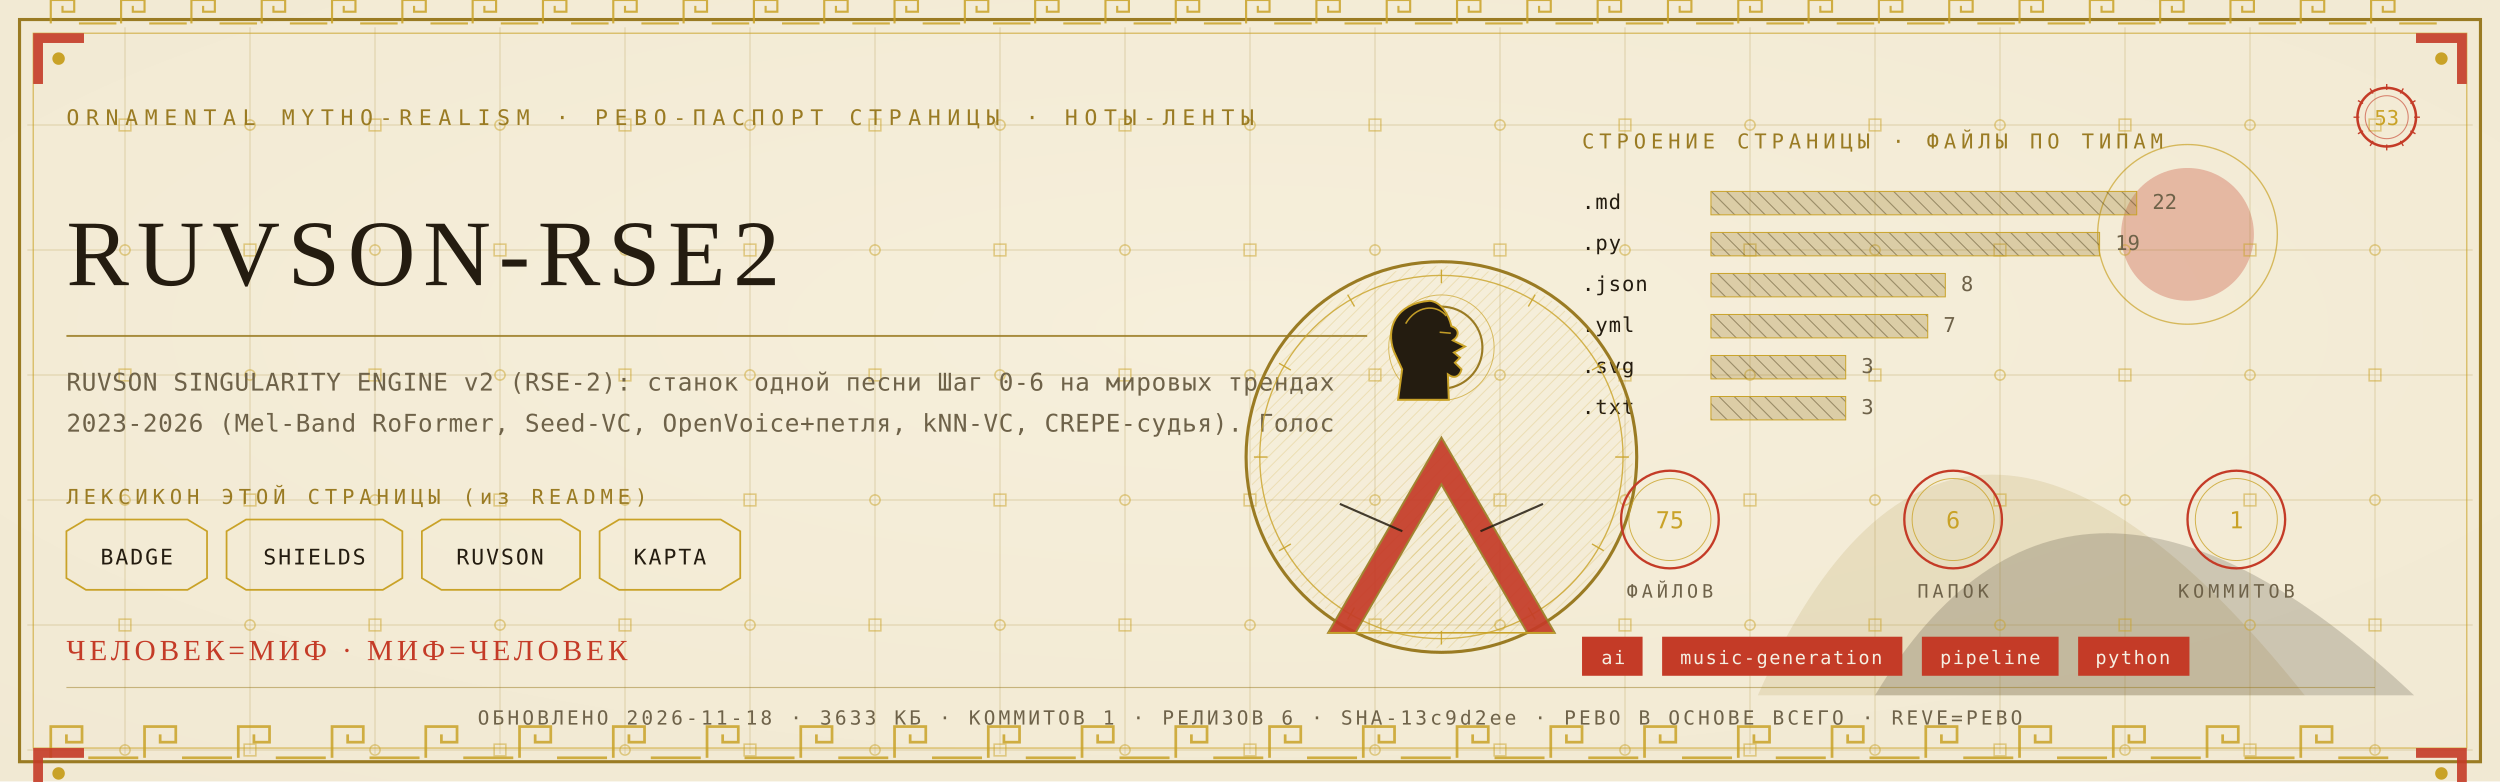
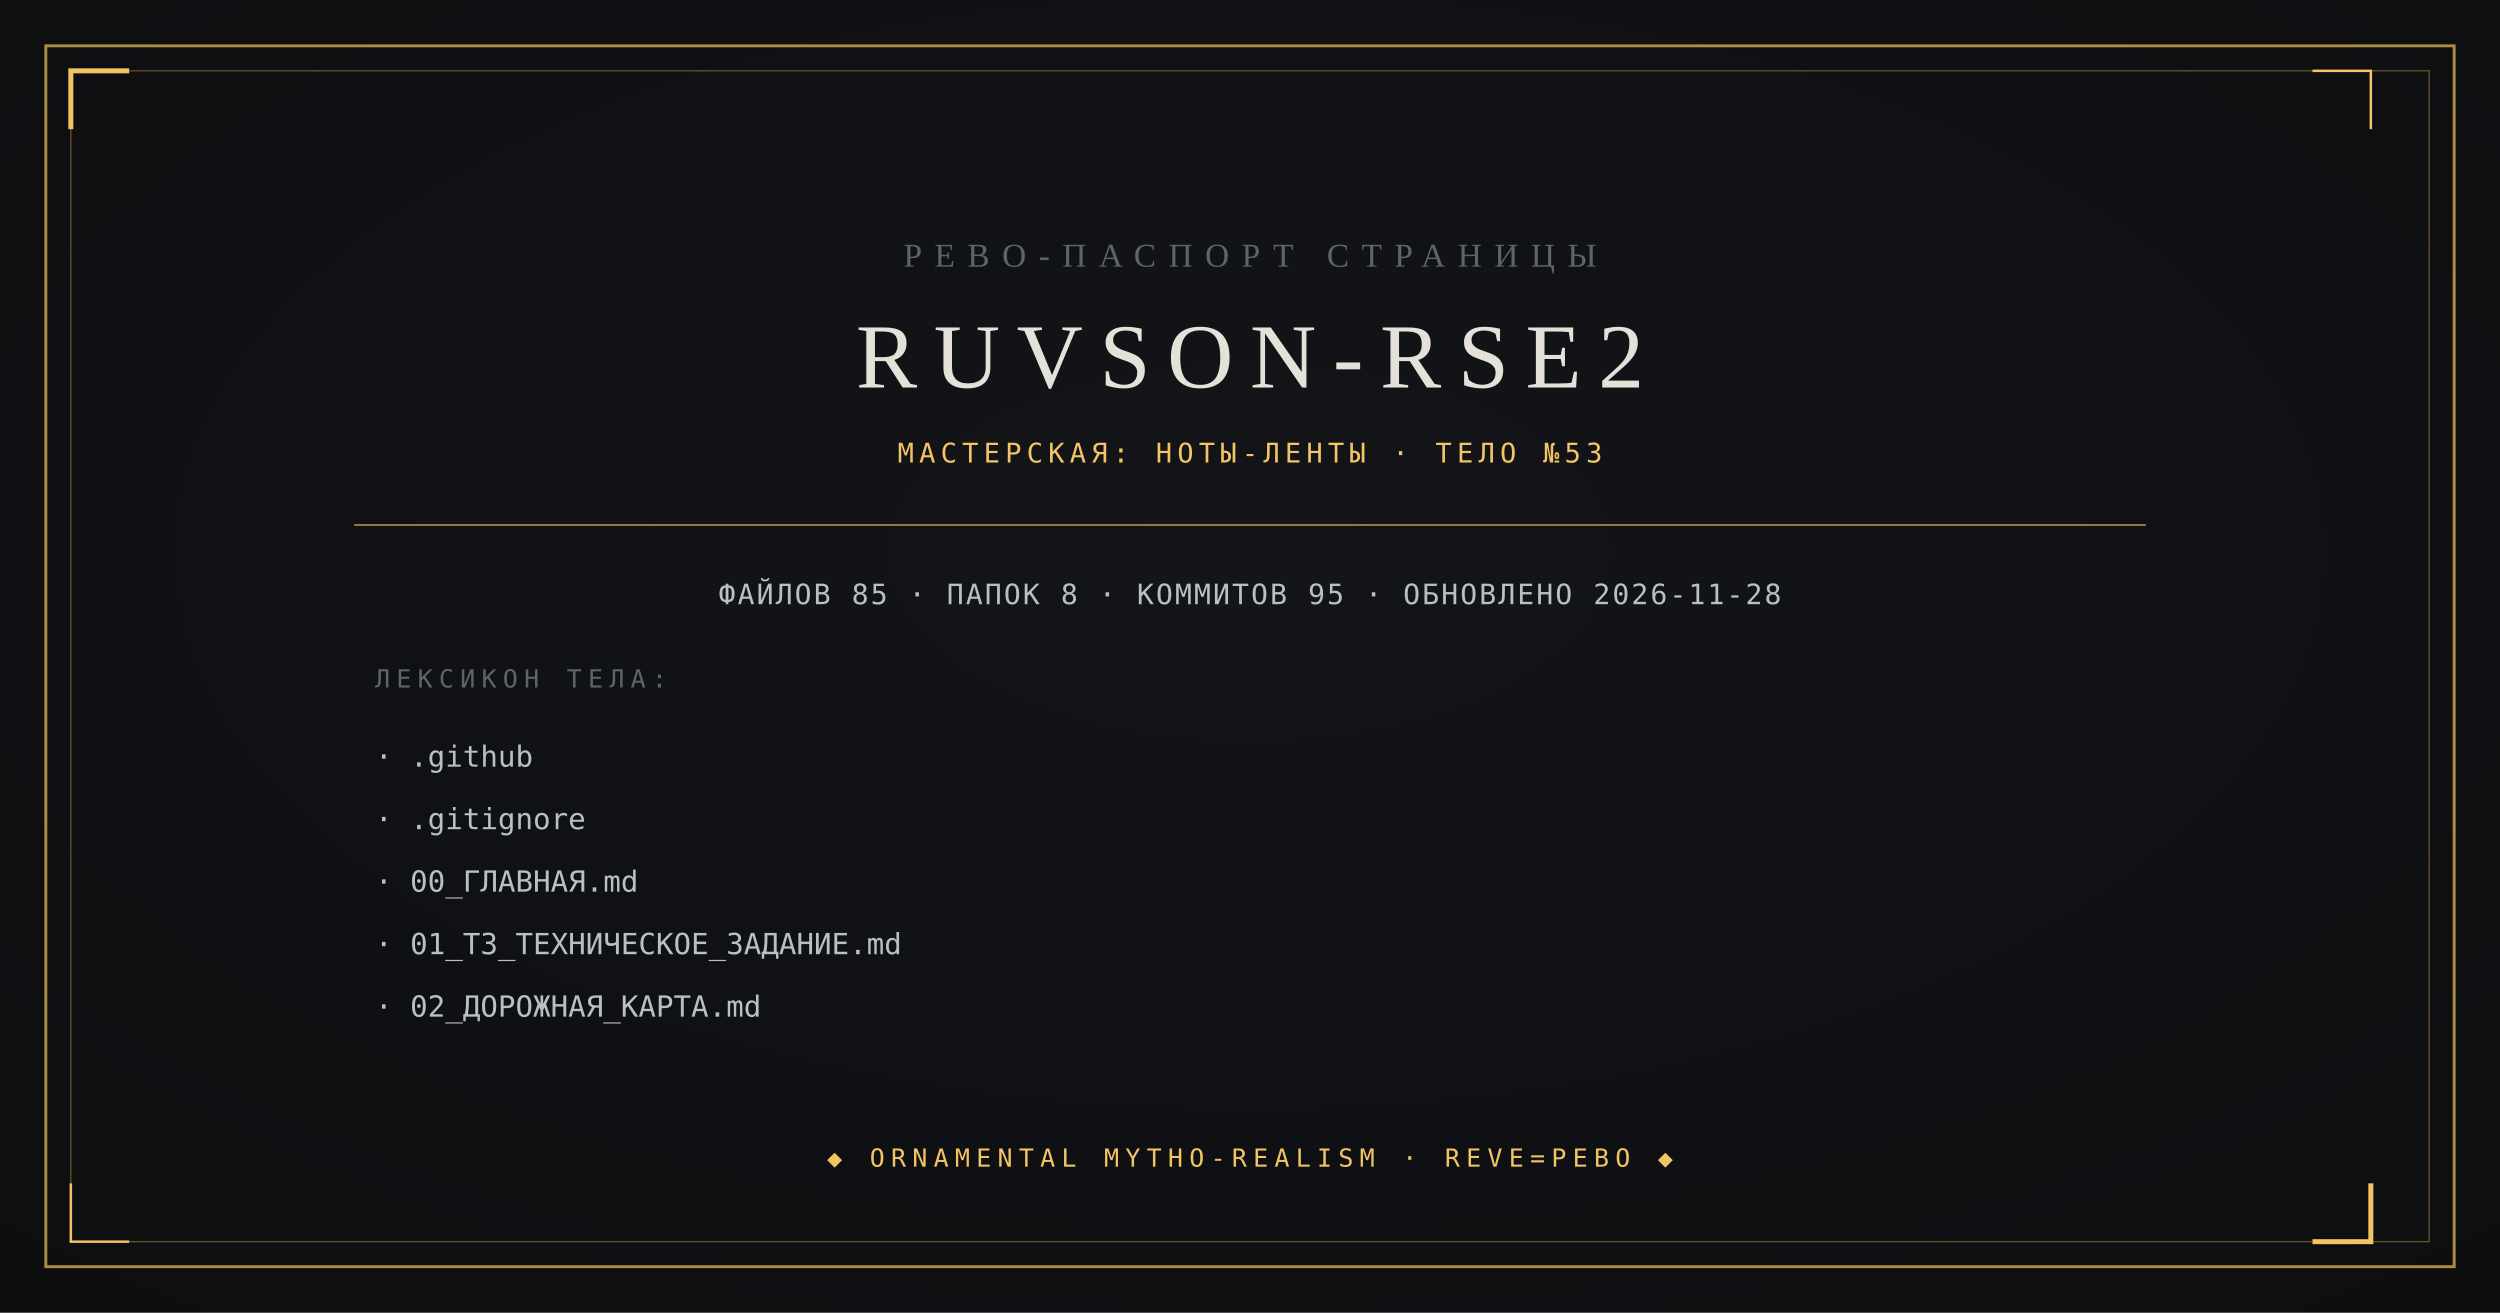
- <svg xmlns="http://www.w3.org/2000/svg" viewBox="0 0 1280 400" width="1280" height="400">
-   <defs>
-     <radialGradient id="rp53" cx="0.5" cy="0.42" r="1.1">
-       <stop offset="0" stop-color="#F6EFDC" />
-       <stop offset="1" stop-color="#EFE6CF" />
-     </radialGradient>
-     <pattern id="hatchm" width="4.2" height="4.2" patternUnits="userSpaceOnUse" patternTransform="rotate(45)">
-       <rect width="4.2" height="4.2" fill="none" />
-       <line x1="0" y1="0" x2="0" y2="4.2" stroke="#C9A227" stroke-width="0.5" />
-     </pattern>
-     <pattern id="hatchv" width="5.5" height="5.5" patternUnits="userSpaceOnUse" patternTransform="rotate(-45)">
-       <rect width="5.5" height="5.5" fill="none" />
-       <line x1="0" y1="0" x2="0" y2="5.5" stroke="#241C10" stroke-width="0.5" />
-     </pattern>
-   </defs>
-   <rect width="1280" height="400" fill="#EFE6CF" />
-   <rect width="1280" height="400" fill="url(#rp53)" opacity="0.94" />
-   <path d="M 900 356 Q 1000 130 1180 356 Z" fill="#9A7B23" opacity="0.14" />
-   <path d="M 960 356 Q 1060 190 1236 356 Z" fill="#241C10" opacity="0.18" />
-   <circle cx="1120" cy="120" r="34" fill="#C43B27" opacity="0.30" />
-   <circle cx="1120" cy="120" r="46" fill="none" stroke="#C9A227" stroke-width="0.7" opacity="0.7" />
-   <g stroke="#9A7B23" stroke-width="0.45" opacity="0.30">
-     <line x1="64" y1="14" x2="64" y2="386" />
-     <line x1="128" y1="14" x2="128" y2="386" />
-     <line x1="192" y1="14" x2="192" y2="386" />
-     <line x1="256" y1="14" x2="256" y2="386" />
-     <line x1="320" y1="14" x2="320" y2="386" />
-     <line x1="384" y1="14" x2="384" y2="386" />
-     <line x1="448" y1="14" x2="448" y2="386" />
-     <line x1="512" y1="14" x2="512" y2="386" />
-     <line x1="576" y1="14" x2="576" y2="386" />
-     <line x1="640" y1="14" x2="640" y2="386" />
-     <line x1="704" y1="14" x2="704" y2="386" />
-     <line x1="768" y1="14" x2="768" y2="386" />
-     <line x1="832" y1="14" x2="832" y2="386" />
-     <line x1="896" y1="14" x2="896" y2="386" />
-     <line x1="960" y1="14" x2="960" y2="386" />
-     <line x1="1024" y1="14" x2="1024" y2="386" />
-     <line x1="1088" y1="14" x2="1088" y2="386" />
-     <line x1="1152" y1="14" x2="1152" y2="386" />
-     <line x1="1216" y1="14" x2="1216" y2="386" />
-     <line x1="14" y1="64" x2="1266" y2="64" />
-     <line x1="14" y1="128" x2="1266" y2="128" />
-     <line x1="14" y1="192" x2="1266" y2="192" />
-     <line x1="14" y1="256" x2="1266" y2="256" />
-     <line x1="14" y1="320" x2="1266" y2="320" />
-     <line x1="14" y1="384" x2="1266" y2="384" />
-   </g>
-   <g fill="none" stroke="#C9A227" stroke-width="0.8" opacity="0.5">
-     <rect x="61" y="61" width="6" height="6" />
-     <circle cx="64" cy="128" r="2.6" />
-     <rect x="61" y="189" width="6" height="6" />
-     <circle cx="64" cy="256" r="2.6" />
-     <rect x="61" y="317" width="6" height="6" />
-     <circle cx="64" cy="384" r="2.6" />
-     <circle cx="128" cy="64" r="2.6" />
-     <rect x="125" y="125" width="6" height="6" />
-     <circle cx="128" cy="192" r="2.6" />
-     <rect x="125" y="253" width="6" height="6" />
-     <circle cx="128" cy="320" r="2.6" />
-     <rect x="125" y="381" width="6" height="6" />
-     <rect x="189" y="61" width="6" height="6" />
-     <circle cx="192" cy="128" r="2.6" />
-     <rect x="189" y="189" width="6" height="6" />
-     <circle cx="192" cy="256" r="2.6" />
-     <rect x="189" y="317" width="6" height="6" />
-     <circle cx="192" cy="384" r="2.6" />
-     <circle cx="256" cy="64" r="2.6" />
-     <rect x="253" y="125" width="6" height="6" />
-     <circle cx="256" cy="192" r="2.6" />
-     <rect x="253" y="253" width="6" height="6" />
-     <circle cx="256" cy="320" r="2.6" />
-     <rect x="253" y="381" width="6" height="6" />
-     <rect x="317" y="61" width="6" height="6" />
-     <circle cx="320" cy="128" r="2.6" />
-     <rect x="317" y="189" width="6" height="6" />
-     <circle cx="320" cy="256" r="2.6" />
-     <rect x="317" y="317" width="6" height="6" />
-     <circle cx="320" cy="384" r="2.6" />
-     <circle cx="384" cy="64" r="2.6" />
-     <rect x="381" y="125" width="6" height="6" />
-     <circle cx="384" cy="192" r="2.6" />
-     <rect x="381" y="253" width="6" height="6" />
-     <circle cx="384" cy="320" r="2.6" />
-     <rect x="381" y="381" width="6" height="6" />
-     <rect x="445" y="61" width="6" height="6" />
-     <circle cx="448" cy="128" r="2.6" />
-     <rect x="445" y="189" width="6" height="6" />
-     <circle cx="448" cy="256" r="2.6" />
-     <rect x="445" y="317" width="6" height="6" />
-     <circle cx="448" cy="384" r="2.6" />
-     <circle cx="512" cy="64" r="2.6" />
-     <rect x="509" y="125" width="6" height="6" />
-     <circle cx="512" cy="192" r="2.6" />
-     <rect x="509" y="253" width="6" height="6" />
-     <circle cx="512" cy="320" r="2.6" />
-     <rect x="509" y="381" width="6" height="6" />
-     <rect x="573" y="61" width="6" height="6" />
-     <circle cx="576" cy="128" r="2.6" />
-     <rect x="573" y="189" width="6" height="6" />
-     <circle cx="576" cy="256" r="2.6" />
-     <rect x="573" y="317" width="6" height="6" />
-     <circle cx="576" cy="384" r="2.6" />
-     <circle cx="640" cy="64" r="2.6" />
-     <rect x="637" y="125" width="6" height="6" />
-     <circle cx="640" cy="192" r="2.6" />
-     <rect x="637" y="253" width="6" height="6" />
-     <circle cx="640" cy="320" r="2.6" />
-     <rect x="637" y="381" width="6" height="6" />
-     <rect x="701" y="61" width="6" height="6" />
-     <circle cx="704" cy="128" r="2.6" />
-     <rect x="701" y="189" width="6" height="6" />
-     <circle cx="704" cy="256" r="2.6" />
-     <rect x="701" y="317" width="6" height="6" />
-     <circle cx="704" cy="384" r="2.6" />
-     <circle cx="768" cy="64" r="2.6" />
-     <rect x="765" y="125" width="6" height="6" />
-     <circle cx="768" cy="192" r="2.6" />
-     <rect x="765" y="253" width="6" height="6" />
-     <circle cx="768" cy="320" r="2.6" />
-     <rect x="765" y="381" width="6" height="6" />
-     <rect x="829" y="61" width="6" height="6" />
-     <circle cx="832" cy="128" r="2.6" />
-     <rect x="829" y="189" width="6" height="6" />
-     <circle cx="832" cy="256" r="2.6" />
-     <rect x="829" y="317" width="6" height="6" />
-     <circle cx="832" cy="384" r="2.6" />
-     <circle cx="896" cy="64" r="2.6" />
-     <rect x="893" y="125" width="6" height="6" />
-     <circle cx="896" cy="192" r="2.6" />
-     <rect x="893" y="253" width="6" height="6" />
-     <circle cx="896" cy="320" r="2.6" />
-     <rect x="893" y="381" width="6" height="6" />
-     <rect x="957" y="61" width="6" height="6" />
-     <circle cx="960" cy="128" r="2.6" />
-     <rect x="957" y="189" width="6" height="6" />
-     <circle cx="960" cy="256" r="2.6" />
-     <rect x="957" y="317" width="6" height="6" />
-     <circle cx="960" cy="384" r="2.6" />
-     <circle cx="1024" cy="64" r="2.6" />
-     <rect x="1021" y="125" width="6" height="6" />
-     <circle cx="1024" cy="192" r="2.6" />
-     <rect x="1021" y="253" width="6" height="6" />
-     <circle cx="1024" cy="320" r="2.6" />
-     <rect x="1021" y="381" width="6" height="6" />
-     <rect x="1085" y="61" width="6" height="6" />
-     <circle cx="1088" cy="128" r="2.6" />
-     <rect x="1085" y="189" width="6" height="6" />
-     <circle cx="1088" cy="256" r="2.6" />
-     <rect x="1085" y="317" width="6" height="6" />
-     <circle cx="1088" cy="384" r="2.6" />
-     <circle cx="1152" cy="64" r="2.6" />
-     <rect x="1149" y="125" width="6" height="6" />
-     <circle cx="1152" cy="192" r="2.6" />
-     <rect x="1149" y="253" width="6" height="6" />
-     <circle cx="1152" cy="320" r="2.6" />
-     <rect x="1149" y="381" width="6" height="6" />
-     <rect x="1213" y="61" width="6" height="6" />
-     <circle cx="1216" cy="128" r="2.6" />
-     <rect x="1213" y="189" width="6" height="6" />
-     <circle cx="1216" cy="256" r="2.6" />
-     <rect x="1213" y="317" width="6" height="6" />
-     <circle cx="1216" cy="384" r="2.6" />
-   </g>
-   <rect x="10" y="10" width="1260" height="380" fill="none" stroke="#9A7B23" stroke-width="1.6" />
-   <rect x="17" y="17" width="1246" height="366" fill="none" stroke="#C9A227" stroke-width="0.6" opacity="0.75" />
-   <g fill="none" stroke="#C9A227" stroke-width="1.4" opacity="0.85">
-     <path d="M 26 388 L 26 372 L 42 372 L 42 380.0 L 34.0 380.0 L 34.0 376.0" />
-     <line x1="45.2" y1="388" x2="70.8" y2="388" />
-     <path d="M 74 388 L 74 372 L 90 372 L 90 380.0 L 82.0 380.0 L 82.0 376.0" />
-     <line x1="93.2" y1="388" x2="118.8" y2="388" />
-     <path d="M 122 388 L 122 372 L 138 372 L 138 380.0 L 130.0 380.0 L 130.0 376.0" />
-     <line x1="141.2" y1="388" x2="166.8" y2="388" />
-     <path d="M 170 388 L 170 372 L 186 372 L 186 380.0 L 178.0 380.0 L 178.0 376.0" />
-     <line x1="189.2" y1="388" x2="214.8" y2="388" />
-     <path d="M 218 388 L 218 372 L 234 372 L 234 380.0 L 226.0 380.0 L 226.0 376.0" />
-     <line x1="237.2" y1="388" x2="262.8" y2="388" />
-     <path d="M 266 388 L 266 372 L 282 372 L 282 380.0 L 274.0 380.0 L 274.0 376.0" />
-     <line x1="285.2" y1="388" x2="310.8" y2="388" />
-     <path d="M 314 388 L 314 372 L 330 372 L 330 380.0 L 322.0 380.0 L 322.0 376.0" />
-     <line x1="333.2" y1="388" x2="358.8" y2="388" />
-     <path d="M 362 388 L 362 372 L 378 372 L 378 380.0 L 370.0 380.0 L 370.0 376.0" />
-     <line x1="381.2" y1="388" x2="406.8" y2="388" />
-     <path d="M 410 388 L 410 372 L 426 372 L 426 380.0 L 418.0 380.0 L 418.0 376.0" />
-     <line x1="429.2" y1="388" x2="454.8" y2="388" />
-     <path d="M 458 388 L 458 372 L 474 372 L 474 380.0 L 466.0 380.0 L 466.0 376.0" />
-     <line x1="477.2" y1="388" x2="502.8" y2="388" />
-     <path d="M 506 388 L 506 372 L 522 372 L 522 380.0 L 514.0 380.0 L 514.0 376.0" />
-     <line x1="525.2" y1="388" x2="550.8" y2="388" />
-     <path d="M 554 388 L 554 372 L 570 372 L 570 380.0 L 562.0 380.0 L 562.0 376.0" />
-     <line x1="573.2" y1="388" x2="598.8" y2="388" />
-     <path d="M 602 388 L 602 372 L 618 372 L 618 380.0 L 610.0 380.0 L 610.0 376.0" />
-     <line x1="621.2" y1="388" x2="646.8" y2="388" />
-     <path d="M 650 388 L 650 372 L 666 372 L 666 380.0 L 658.0 380.0 L 658.0 376.0" />
-     <line x1="669.2" y1="388" x2="694.8" y2="388" />
-     <path d="M 698 388 L 698 372 L 714 372 L 714 380.0 L 706.0 380.0 L 706.0 376.0" />
-     <line x1="717.2" y1="388" x2="742.8" y2="388" />
-     <path d="M 746 388 L 746 372 L 762 372 L 762 380.0 L 754.0 380.0 L 754.0 376.0" />
-     <line x1="765.2" y1="388" x2="790.8" y2="388" />
-     <path d="M 794 388 L 794 372 L 810 372 L 810 380.0 L 802.0 380.0 L 802.0 376.0" />
-     <line x1="813.2" y1="388" x2="838.8" y2="388" />
-     <path d="M 842 388 L 842 372 L 858 372 L 858 380.0 L 850.0 380.0 L 850.0 376.0" />
-     <line x1="861.2" y1="388" x2="886.8" y2="388" />
-     <path d="M 890 388 L 890 372 L 906 372 L 906 380.0 L 898.0 380.0 L 898.0 376.0" />
-     <line x1="909.2" y1="388" x2="934.8" y2="388" />
-     <path d="M 938 388 L 938 372 L 954 372 L 954 380.0 L 946.0 380.0 L 946.0 376.0" />
-     <line x1="957.2" y1="388" x2="982.8" y2="388" />
-     <path d="M 986 388 L 986 372 L 1002 372 L 1002 380.0 L 994.0 380.0 L 994.0 376.0" />
-     <line x1="1005.2" y1="388" x2="1030.8" y2="388" />
-     <path d="M 1034 388 L 1034 372 L 1050 372 L 1050 380.0 L 1042.0 380.0 L 1042.0 376.0" />
-     <line x1="1053.2" y1="388" x2="1078.8" y2="388" />
-     <path d="M 1082 388 L 1082 372 L 1098 372 L 1098 380.0 L 1090.0 380.0 L 1090.0 376.0" />
-     <line x1="1101.2" y1="388" x2="1126.8" y2="388" />
-     <path d="M 1130 388 L 1130 372 L 1146 372 L 1146 380.0 L 1138.0 380.0 L 1138.0 376.0" />
-     <line x1="1149.2" y1="388" x2="1174.8" y2="388" />
-     <path d="M 1178 388 L 1178 372 L 1194 372 L 1194 380.0 L 1186.0 380.0 L 1186.0 376.0" />
-     <line x1="1197.2" y1="388" x2="1222.8" y2="388" />
-   </g>
-   <g fill="none" stroke="#C9A227" stroke-width="1.1" opacity="0.85">
-     <path d="M 26 12 L 26 0 L 38 0 L 38 6.0 L 32.0 6.0 L 32.0 3.0" />
-     <line x1="40.4" y1="12" x2="59.6" y2="12" />
-     <path d="M 62 12 L 62 0 L 74 0 L 74 6.0 L 68.0 6.0 L 68.0 3.0" />
-     <line x1="76.4" y1="12" x2="95.6" y2="12" />
-     <path d="M 98 12 L 98 0 L 110 0 L 110 6.0 L 104.0 6.0 L 104.0 3.0" />
-     <line x1="112.4" y1="12" x2="131.6" y2="12" />
-     <path d="M 134 12 L 134 0 L 146 0 L 146 6.0 L 140.0 6.0 L 140.0 3.0" />
-     <line x1="148.4" y1="12" x2="167.6" y2="12" />
-     <path d="M 170 12 L 170 0 L 182 0 L 182 6.0 L 176.0 6.0 L 176.0 3.0" />
-     <line x1="184.4" y1="12" x2="203.6" y2="12" />
-     <path d="M 206 12 L 206 0 L 218 0 L 218 6.0 L 212.0 6.0 L 212.0 3.0" />
-     <line x1="220.4" y1="12" x2="239.6" y2="12" />
-     <path d="M 242 12 L 242 0 L 254 0 L 254 6.0 L 248.0 6.0 L 248.0 3.0" />
-     <line x1="256.4" y1="12" x2="275.6" y2="12" />
-     <path d="M 278 12 L 278 0 L 290 0 L 290 6.0 L 284.0 6.0 L 284.0 3.0" />
-     <line x1="292.4" y1="12" x2="311.6" y2="12" />
-     <path d="M 314 12 L 314 0 L 326 0 L 326 6.0 L 320.0 6.0 L 320.0 3.0" />
-     <line x1="328.4" y1="12" x2="347.6" y2="12" />
-     <path d="M 350 12 L 350 0 L 362 0 L 362 6.0 L 356.0 6.0 L 356.0 3.0" />
-     <line x1="364.4" y1="12" x2="383.6" y2="12" />
-     <path d="M 386 12 L 386 0 L 398 0 L 398 6.0 L 392.0 6.0 L 392.0 3.0" />
-     <line x1="400.4" y1="12" x2="419.6" y2="12" />
-     <path d="M 422 12 L 422 0 L 434 0 L 434 6.0 L 428.0 6.0 L 428.0 3.0" />
-     <line x1="436.4" y1="12" x2="455.6" y2="12" />
-     <path d="M 458 12 L 458 0 L 470 0 L 470 6.0 L 464.0 6.0 L 464.0 3.0" />
-     <line x1="472.4" y1="12" x2="491.6" y2="12" />
-     <path d="M 494 12 L 494 0 L 506 0 L 506 6.0 L 500.0 6.0 L 500.0 3.0" />
-     <line x1="508.4" y1="12" x2="527.6" y2="12" />
-     <path d="M 530 12 L 530 0 L 542 0 L 542 6.0 L 536.0 6.0 L 536.0 3.0" />
-     <line x1="544.4" y1="12" x2="563.6" y2="12" />
-     <path d="M 566 12 L 566 0 L 578 0 L 578 6.0 L 572.0 6.0 L 572.0 3.0" />
-     <line x1="580.4" y1="12" x2="599.6" y2="12" />
-     <path d="M 602 12 L 602 0 L 614 0 L 614 6.0 L 608.0 6.0 L 608.0 3.0" />
-     <line x1="616.4" y1="12" x2="635.6" y2="12" />
-     <path d="M 638 12 L 638 0 L 650 0 L 650 6.0 L 644.0 6.0 L 644.0 3.0" />
-     <line x1="652.4" y1="12" x2="671.6" y2="12" />
-     <path d="M 674 12 L 674 0 L 686 0 L 686 6.0 L 680.0 6.0 L 680.0 3.0" />
-     <line x1="688.4" y1="12" x2="707.6" y2="12" />
-     <path d="M 710 12 L 710 0 L 722 0 L 722 6.0 L 716.0 6.0 L 716.0 3.0" />
-     <line x1="724.4" y1="12" x2="743.6" y2="12" />
-     <path d="M 746 12 L 746 0 L 758 0 L 758 6.0 L 752.0 6.0 L 752.0 3.0" />
-     <line x1="760.4" y1="12" x2="779.6" y2="12" />
-     <path d="M 782 12 L 782 0 L 794 0 L 794 6.0 L 788.0 6.0 L 788.0 3.0" />
-     <line x1="796.4" y1="12" x2="815.6" y2="12" />
-     <path d="M 818 12 L 818 0 L 830 0 L 830 6.0 L 824.0 6.0 L 824.0 3.0" />
-     <line x1="832.4" y1="12" x2="851.6" y2="12" />
-     <path d="M 854 12 L 854 0 L 866 0 L 866 6.0 L 860.0 6.0 L 860.0 3.0" />
-     <line x1="868.4" y1="12" x2="887.6" y2="12" />
-     <path d="M 890 12 L 890 0 L 902 0 L 902 6.0 L 896.0 6.0 L 896.0 3.0" />
-     <line x1="904.4" y1="12" x2="923.6" y2="12" />
-     <path d="M 926 12 L 926 0 L 938 0 L 938 6.0 L 932.0 6.0 L 932.0 3.0" />
-     <line x1="940.4" y1="12" x2="959.6" y2="12" />
-     <path d="M 962 12 L 962 0 L 974 0 L 974 6.0 L 968.0 6.0 L 968.0 3.0" />
-     <line x1="976.4" y1="12" x2="995.6" y2="12" />
-     <path d="M 998 12 L 998 0 L 1010 0 L 1010 6.0 L 1004.0 6.0 L 1004.0 3.0" />
-     <line x1="1012.4" y1="12" x2="1031.6" y2="12" />
-     <path d="M 1034 12 L 1034 0 L 1046 0 L 1046 6.0 L 1040.0 6.0 L 1040.0 3.0" />
-     <line x1="1048.4" y1="12" x2="1067.6" y2="12" />
-     <path d="M 1070 12 L 1070 0 L 1082 0 L 1082 6.0 L 1076.0 6.0 L 1076.0 3.0" />
-     <line x1="1084.4" y1="12" x2="1103.6" y2="12" />
-     <path d="M 1106 12 L 1106 0 L 1118 0 L 1118 6.0 L 1112.0 6.0 L 1112.0 3.0" />
-     <line x1="1120.4" y1="12" x2="1139.6" y2="12" />
-     <path d="M 1142 12 L 1142 0 L 1154 0 L 1154 6.0 L 1148.0 6.0 L 1148.0 3.0" />
-     <line x1="1156.4" y1="12" x2="1175.6" y2="12" />
-     <path d="M 1178 12 L 1178 0 L 1190 0 L 1190 6.0 L 1184.0 6.0 L 1184.0 3.0" />
-     <line x1="1192.4" y1="12" x2="1211.6" y2="12" />
-     <path d="M 1214 12 L 1214 0 L 1226 0 L 1226 6.0 L 1220.0 6.0 L 1220.0 3.0" />
-     <line x1="1228.4" y1="12" x2="1247.6" y2="12" />
-   </g>
-   <g transform="translate(17,17) scale(1,1)">
-     <path d="M 0 0 L 26 0 L 26 5 L 5 5 L 5 26 L 0 26 Z" fill="#C43B27" opacity="0.9" />
-     <circle cx="13" cy="13" r="3.2" fill="#C9A227" />
-   </g>
-   <g transform="translate(1263,17) scale(-1,1)">
-     <path d="M 0 0 L 26 0 L 26 5 L 5 5 L 5 26 L 0 26 Z" fill="#C43B27" opacity="0.9" />
-     <circle cx="13" cy="13" r="3.2" fill="#C9A227" />
-   </g>
-   <g transform="translate(17,383) scale(1,1)">
-     <path d="M 0 0 L 26 0 L 26 5 L 5 5 L 5 26 L 0 26 Z" fill="#C43B27" opacity="0.9" />
-     <circle cx="13" cy="13" r="3.2" fill="#C9A227" />
-   </g>
-   <g transform="translate(1263,383) scale(-1,1)">
-     <path d="M 0 0 L 26 0 L 26 5 L 5 5 L 5 26 L 0 26 Z" fill="#C43B27" opacity="0.9" />
-     <circle cx="13" cy="13" r="3.2" fill="#C9A227" />
-   </g>
-   <text x="34" y="64" font-family="'Cascadia Mono', ui-monospace, Consolas, monospace" font-size="11" fill="#9A7B23" letter-spacing="3.4">ORNAMENTAL MYTHO-REALISM · РЕВО-ПАСПОРТ СТРАНИЦЫ · НОТЫ-ЛЕНТЫ</text>
-   <g transform="translate(1222,60)">
-     <circle r="15" fill="none" stroke="#C43B27" stroke-width="1.3" />
-     <circle r="11" fill="none" stroke="#C43B27" stroke-width="0.55" opacity="0.6" />
-     <text y="4" text-anchor="middle" font-family="'Cascadia Mono', ui-monospace, Consolas, monospace" font-size="10.5" fill="#C9A227">53</text>
-     <g stroke="#C43B27" stroke-width="0.7">
-       <line x1="0" y1="-17" x2="0" y2="-14" transform="rotate(0)" />
-       <line x1="0" y1="-17" x2="0" y2="-14" transform="rotate(30)" />
-       <line x1="0" y1="-17" x2="0" y2="-14" transform="rotate(60)" />
-       <line x1="0" y1="-17" x2="0" y2="-14" transform="rotate(90)" />
-       <line x1="0" y1="-17" x2="0" y2="-14" transform="rotate(120)" />
-       <line x1="0" y1="-17" x2="0" y2="-14" transform="rotate(150)" />
-       <line x1="0" y1="-17" x2="0" y2="-14" transform="rotate(180)" />
-       <line x1="0" y1="-17" x2="0" y2="-14" transform="rotate(210)" />
-       <line x1="0" y1="-17" x2="0" y2="-14" transform="rotate(240)" />
-       <line x1="0" y1="-17" x2="0" y2="-14" transform="rotate(270)" />
-       <line x1="0" y1="-17" x2="0" y2="-14" transform="rotate(300)" />
-       <line x1="0" y1="-17" x2="0" y2="-14" transform="rotate(330)" />
-     </g>
-   </g>
-   <text x="34" y="146" font-family="Georgia, 'Times New Roman', serif" font-size="48.0" fill="#241C10" letter-spacing="4">RUVSON-RSE2</text>
-   <line x1="34" y1="172" x2="700" y2="172" stroke="#9A7B23" stroke-width="1" opacity="0.85" />
-   <text x="34" y="200" font-family="'Cascadia Mono', ui-monospace, Consolas, monospace" font-size="12.5" fill="#6E6249" letter-spacing="0.3">RUVSON SINGULARITY ENGINE v2 (RSE-2): станок одной песни Шаг 0-6 на мировых трендах</text>
-   <text x="34" y="221" font-family="'Cascadia Mono', ui-monospace, Consolas, monospace" font-size="12.5" fill="#6E6249" letter-spacing="0.3">2023-2026 (Mel-Band RoFormer, Seed-VC, OpenVoice+петля, kNN-VC, CREPE-судья). Голос</text>
-   <text x="34" y="258" font-family="'Cascadia Mono', ui-monospace, Consolas, monospace" font-size="10.5" fill="#9A7B23" letter-spacing="2.5">ЛЕКСИКОН ЭТОЙ СТРАНИЦЫ (из README)</text>
-   <path d="M 34 272 L 44 266 L 96 266 L 106 272 L 106 296 L 96 302 L 44 302 L 34 296 Z" fill="none" stroke="#C9A227" stroke-width="0.9" />
-   <text x="70" y="289" text-anchor="middle" font-family="'Cascadia Mono', ui-monospace, Consolas, monospace" font-size="11" fill="#241C10" letter-spacing="1">BADGE</text>
-   <path d="M 116 272 L 126 266 L 196 266 L 206 272 L 206 296 L 196 302 L 126 302 L 116 296 Z" fill="none" stroke="#C9A227" stroke-width="0.9" />
-   <text x="161" y="289" text-anchor="middle" font-family="'Cascadia Mono', ui-monospace, Consolas, monospace" font-size="11" fill="#241C10" letter-spacing="1">SHIELDS</text>
-   <path d="M 216 272 L 226 266 L 287 266 L 297 272 L 297 296 L 287 302 L 226 302 L 216 296 Z" fill="none" stroke="#C9A227" stroke-width="0.9" />
-   <text x="256" y="289" text-anchor="middle" font-family="'Cascadia Mono', ui-monospace, Consolas, monospace" font-size="11" fill="#241C10" letter-spacing="1">RUVSON</text>
-   <path d="M 307 272 L 317 266 L 369 266 L 379 272 L 379 296 L 369 302 L 317 302 L 307 296 Z" fill="none" stroke="#C9A227" stroke-width="0.9" />
-   <text x="343" y="289" text-anchor="middle" font-family="'Cascadia Mono', ui-monospace, Consolas, monospace" font-size="11" fill="#241C10" letter-spacing="1">КАРТА</text>
-   <text x="810" y="76" font-family="'Cascadia Mono', ui-monospace, Consolas, monospace" font-size="10.5" fill="#9A7B23" letter-spacing="2.5">СТРОЕНИЕ СТРАНИЦЫ · ФАЙЛЫ ПО ТИПАМ</text>
-   <text x="810" y="107" font-family="'Cascadia Mono', ui-monospace, Consolas, monospace" font-size="10.5" fill="#241C10" letter-spacing="0.5">.md</text>
-   <rect x="876" y="98" width="218" height="12" fill="url(#hatchv)" opacity="0.9" />
-   <rect x="876" y="98" width="218" height="12" fill="#9A7B23" opacity="0.28" />
-   <rect x="876" y="98" width="218" height="12" fill="none" stroke="#C9A227" stroke-width="0.5" />
-   <text x="1102" y="107" font-family="'Cascadia Mono', ui-monospace, Consolas, monospace" font-size="10.5" fill="#6E6249">22</text>
-   <text x="810" y="128" font-family="'Cascadia Mono', ui-monospace, Consolas, monospace" font-size="10.5" fill="#241C10" letter-spacing="0.5">.py</text>
-   <rect x="876" y="119" width="199" height="12" fill="url(#hatchv)" opacity="0.9" />
-   <rect x="876" y="119" width="199" height="12" fill="#9A7B23" opacity="0.28" />
-   <rect x="876" y="119" width="199" height="12" fill="none" stroke="#C9A227" stroke-width="0.5" />
-   <text x="1083" y="128" font-family="'Cascadia Mono', ui-monospace, Consolas, monospace" font-size="10.5" fill="#6E6249">19</text>
-   <text x="810" y="149" font-family="'Cascadia Mono', ui-monospace, Consolas, monospace" font-size="10.5" fill="#241C10" letter-spacing="0.5">.json</text>
-   <rect x="876" y="140" width="120" height="12" fill="url(#hatchv)" opacity="0.9" />
-   <rect x="876" y="140" width="120" height="12" fill="#9A7B23" opacity="0.28" />
-   <rect x="876" y="140" width="120" height="12" fill="none" stroke="#C9A227" stroke-width="0.5" />
-   <text x="1004" y="149" font-family="'Cascadia Mono', ui-monospace, Consolas, monospace" font-size="10.5" fill="#6E6249">8</text>
-   <text x="810" y="170" font-family="'Cascadia Mono', ui-monospace, Consolas, monospace" font-size="10.5" fill="#241C10" letter-spacing="0.5">.yml</text>
-   <rect x="876" y="161" width="111" height="12" fill="url(#hatchv)" opacity="0.9" />
-   <rect x="876" y="161" width="111" height="12" fill="#9A7B23" opacity="0.28" />
-   <rect x="876" y="161" width="111" height="12" fill="none" stroke="#C9A227" stroke-width="0.5" />
-   <text x="995" y="170" font-family="'Cascadia Mono', ui-monospace, Consolas, monospace" font-size="10.5" fill="#6E6249">7</text>
-   <text x="810" y="191" font-family="'Cascadia Mono', ui-monospace, Consolas, monospace" font-size="10.5" fill="#241C10" letter-spacing="0.5">.svg</text>
-   <rect x="876" y="182" width="69" height="12" fill="url(#hatchv)" opacity="0.9" />
-   <rect x="876" y="182" width="69" height="12" fill="#9A7B23" opacity="0.28" />
-   <rect x="876" y="182" width="69" height="12" fill="none" stroke="#C9A227" stroke-width="0.5" />
-   <text x="953" y="191" font-family="'Cascadia Mono', ui-monospace, Consolas, monospace" font-size="10.5" fill="#6E6249">3</text>
-   <text x="810" y="212" font-family="'Cascadia Mono', ui-monospace, Consolas, monospace" font-size="10.5" fill="#241C10" letter-spacing="0.5">.txt</text>
-   <rect x="876" y="203" width="69" height="12" fill="url(#hatchv)" opacity="0.9" />
-   <rect x="876" y="203" width="69" height="12" fill="#9A7B23" opacity="0.28" />
-   <rect x="876" y="203" width="69" height="12" fill="none" stroke="#C9A227" stroke-width="0.5" />
-   <text x="953" y="212" font-family="'Cascadia Mono', ui-monospace, Consolas, monospace" font-size="10.5" fill="#6E6249">3</text>
-   <g transform="translate(738,234)">
-     <circle r="100" fill="none" stroke="#9A7B23" stroke-width="1.6" />
-     <circle r="93" fill="none" stroke="#C9A227" stroke-width="0.7" opacity="0.8" />
-     <circle r="98" fill="url(#hatchm)" opacity="0.4" />
-     <g stroke="#C9A227" stroke-width="0.7" opacity="0.9">
-       <line x1="0" y1="-96" x2="0" y2="-89" transform="rotate(0)" />
-       <line x1="0" y1="-96" x2="0" y2="-89" transform="rotate(30)" />
-       <line x1="0" y1="-96" x2="0" y2="-89" transform="rotate(60)" />
-       <line x1="0" y1="-96" x2="0" y2="-89" transform="rotate(90)" />
-       <line x1="0" y1="-96" x2="0" y2="-89" transform="rotate(120)" />
-       <line x1="0" y1="-96" x2="0" y2="-89" transform="rotate(150)" />
-       <line x1="0" y1="-96" x2="0" y2="-89" transform="rotate(180)" />
-       <line x1="0" y1="-96" x2="0" y2="-89" transform="rotate(210)" />
-       <line x1="0" y1="-96" x2="0" y2="-89" transform="rotate(240)" />
-       <line x1="0" y1="-96" x2="0" y2="-89" transform="rotate(270)" />
-       <line x1="0" y1="-96" x2="0" y2="-89" transform="rotate(300)" />
-       <line x1="0" y1="-96" x2="0" y2="-89" transform="rotate(330)" />
-     </g>
-     <circle cy="-56" r="21" fill="none" stroke="#9A7B23" stroke-width="1.1" />
-     <circle cy="-56" r="27" fill="none" stroke="#C9A227" stroke-width="0.5" opacity="0.7" />
-     <path d="M -6.0 -80.0 C -23.5 -78.7 -28.7 -65.7 -24.3 -54.0 L -20.1 -44.9 L -22.2 -29.3 L 3.8 -29.3 L 3.3 -42.3 C 6.9 -39.7 9.5 -41.5 10.3 -44.9 L 6.9 -48.3 L 9.5 -50.9 L 6.4 -53.5 L 12.1 -56.6 L 5.9 -59.7 C 9.5 -62.3 9.0 -65.7 5.1 -67.0 C 3.8 -72.7 -0.1 -79.5 -6.0 -80.0 Z" fill="#241C10" stroke="#C9A227" stroke-width="1.0" />
-     <g fill="none" stroke="#C9A227" stroke-width="0.8" opacity="0.95">
-       <path d="M -18.3 -68.3 C -13.1 -77.4 -2.7 -78.7 2.5 -72.2" />
-       <path d="M -0.9 -63.9 L 4.8 -63.4" />
-     </g>
-     <path d="M -58.0 90.0 L 0 -10.0 L 58.0 90.0 L 44.0 90.0 L 0 14.0 L -44.0 90.0 Z" fill="#C43B27" opacity="0.92" stroke="#9A7B23" stroke-width="1.0" />
-     <path d="M -34.0 88.0 L 0 20.0 L 34.0 88.0" fill="url(#hatchm)" opacity="0.5" stroke="none" />
-     <path d="M -58.0 90.0 L 58.0 90.0" fill="none" stroke="#C9A227" stroke-width="0.8" />
-     <path d="M -52.0 24.0 L -20.0 38.0" fill="none" stroke="#241C10" stroke-width="1.1" opacity="0.85" />
-     <path d="M 52.0 24.0 L 20.0 38.0" fill="none" stroke="#241C10" stroke-width="1.1" opacity="0.85" />
-   </g>
-   <g transform="translate(855,266)">
-     <circle r="25" fill="none" stroke="#C43B27" stroke-width="1.2" />
-     <circle r="21" fill="none" stroke="#C9A227" stroke-width="0.5" opacity="0.8" />
-     <text y="4.5" text-anchor="middle" font-family="'Cascadia Mono', ui-monospace, Consolas, monospace" font-size="12" fill="#C9A227">75</text>
-     <text y="40" text-anchor="middle" font-family="'Cascadia Mono', ui-monospace, Consolas, monospace" font-size="9.5" fill="#6E6249" letter-spacing="2">ФАЙЛОВ</text>
-   </g>
-   <g transform="translate(1000,266)">
-     <circle r="25" fill="none" stroke="#C43B27" stroke-width="1.2" />
-     <circle r="21" fill="none" stroke="#C9A227" stroke-width="0.5" opacity="0.8" />
-     <text y="4.5" text-anchor="middle" font-family="'Cascadia Mono', ui-monospace, Consolas, monospace" font-size="12" fill="#C9A227">6</text>
-     <text y="40" text-anchor="middle" font-family="'Cascadia Mono', ui-monospace, Consolas, monospace" font-size="9.5" fill="#6E6249" letter-spacing="2">ПАПОК</text>
-   </g>
-   <g transform="translate(1145,266)">
-     <circle r="25" fill="none" stroke="#C43B27" stroke-width="1.2" />
-     <circle r="21" fill="none" stroke="#C9A227" stroke-width="0.5" opacity="0.8" />
-     <text y="4.5" text-anchor="middle" font-family="'Cascadia Mono', ui-monospace, Consolas, monospace" font-size="12" fill="#C9A227">1</text>
-     <text y="40" text-anchor="middle" font-family="'Cascadia Mono', ui-monospace, Consolas, monospace" font-size="9.5" fill="#6E6249" letter-spacing="2">КОММИТОВ</text>
-   </g>
-   <rect x="810" y="326" rx="0" width="31" height="20" fill="#C43B27" />
-   <text x="826" y="340" text-anchor="middle" font-family="'Cascadia Mono', ui-monospace, Consolas, monospace" font-size="9.5" fill="#F5EFE2" letter-spacing="0.8">ai</text>
-   <rect x="851" y="326" rx="0" width="123" height="20" fill="#C43B27" />
-   <text x="912" y="340" text-anchor="middle" font-family="'Cascadia Mono', ui-monospace, Consolas, monospace" font-size="9.5" fill="#F5EFE2" letter-spacing="0.8">music-generation</text>
-   <rect x="984" y="326" rx="0" width="70" height="20" fill="#C43B27" />
-   <text x="1019" y="340" text-anchor="middle" font-family="'Cascadia Mono', ui-monospace, Consolas, monospace" font-size="9.5" fill="#F5EFE2" letter-spacing="0.8">pipeline</text>
-   <rect x="1064" y="326" rx="0" width="57" height="20" fill="#C43B27" />
-   <text x="1092" y="340" text-anchor="middle" font-family="'Cascadia Mono', ui-monospace, Consolas, monospace" font-size="9.5" fill="#F5EFE2" letter-spacing="0.8">python</text>
-   <text x="34" y="338" font-family="Georgia, 'Times New Roman', serif" font-size="15" fill="#C43B27" letter-spacing="2">ЧЕЛОВЕК=МИФ · МИФ=ЧЕЛОВЕК</text>
-   <line x1="34" y1="352" x2="1216" y2="352" stroke="#9A7B23" stroke-width="0.6" opacity="0.5" />
-   <text x="640" y="371" text-anchor="middle" font-family="'Cascadia Mono', ui-monospace, Consolas, monospace" font-size="10" fill="#6E6249" letter-spacing="1.6">ОБНОВЛЕНО 2026-11-18 · 3633 КБ · КОММИТОВ 1 · РЕЛИЗОВ 6 · SHA-13c9d2ee · РЕВО В ОСНОВЕ ВСЕГО · REVE=РЕВО</text>
+ <svg xmlns="http://www.w3.org/2000/svg" viewBox="0 0 1200 630" width="1200" height="630">
+   <rect width="1200" height="630" fill="#0B0C0E" />
+   <radialGradient id="v" cx="0.5" cy="0.42" r="0.95">
+     <stop offset="0" stop-color="#14161A" />
+     <stop offset="1" stop-color="#0B0C0E" />
+   </radialGradient>
+   <rect width="1200" height="630" fill="url(#v)" opacity="0.9" />
+   <rect x="22" y="22" width="1156" height="586" fill="none" stroke="#B08D3E" stroke-width="1.4" />
+   <rect x="34" y="34" width="1132" height="562" fill="none" stroke="#B08D3E" stroke-width="0.6" opacity="0.55" />
+   <path d="M 34 62 L 34 34 L 62 34" fill="none" stroke="#F2C464" stroke-width="2.4" />
+   <path d="M 1138 568 L 1138 596 L 1110 596" fill="none" stroke="#F2C464" stroke-width="2.4" />
+   <path d="M 1138 62 L 1138 34 L 1110 34" fill="none" stroke="#F2C464" stroke-width="1.2" />
+   <path d="M 62 596 L 34 596 L 34 568" fill="none" stroke="#F2C464" stroke-width="1.2" />
+   <text x="600" y="128" text-anchor="middle" font-family="Georgia, 'Times New Roman', serif" font-size="16" fill="#5E646C" letter-spacing="6">РЕВО-ПАСПОРТ СТРАНИЦЫ</text>
+   <text x="600" y="186" text-anchor="middle" font-family="Georgia, 'Times New Roman', serif" font-size="44" fill="#E4E2D8" letter-spacing="8">RUVSON-RSE2</text>
+   <text x="600" y="222" text-anchor="middle" font-family="ui-monospace, Consolas, monospace" font-size="13" fill="#F2C464" letter-spacing="2.5">МАСТЕРСКАЯ: НОТЫ-ЛЕНТЫ · ТЕЛО №53</text>
+   <line x1="170" y1="252" x2="1030" y2="252" stroke="#B08D3E" stroke-width="0.8" />
+   <text x="600" y="290" text-anchor="middle" font-family="ui-monospace, Consolas, monospace" font-size="13.5" fill="#B9BFC7" letter-spacing="1">ФАЙЛОВ 85 · ПАПОК 8 · КОММИТОВ 95 · ОБНОВЛЕНО 2026-11-28</text>
+   <text x="180" y="330" font-family="ui-monospace, Consolas, monospace" font-size="12" fill="#5E646C" letter-spacing="3">ЛЕКСИКОН ТЕЛА:</text>
+   <text x="180" y="368" font-family="ui-monospace, Consolas, monospace" font-size="14" fill="#B9BFC7">· .github</text>
+   <text x="180" y="398" font-family="ui-monospace, Consolas, monospace" font-size="14" fill="#B9BFC7">· .gitignore</text>
+   <text x="180" y="428" font-family="ui-monospace, Consolas, monospace" font-size="14" fill="#B9BFC7">· 00_ГЛАВНАЯ.md</text>
+   <text x="180" y="458" font-family="ui-monospace, Consolas, monospace" font-size="14" fill="#B9BFC7">· 01_ТЗ_ТЕХНИЧЕСКОЕ_ЗАДАНИЕ.md</text>
+   <text x="180" y="488" font-family="ui-monospace, Consolas, monospace" font-size="14" fill="#B9BFC7">· 02_ДОРОЖНАЯ_КАРТА.md</text>
+   <text x="600" y="560" text-anchor="middle" font-family="ui-monospace, Consolas, monospace" font-size="12" fill="#F2C464" letter-spacing="3">◆ ORNAMENTAL MYTHO-REALISM · REVE=РЕВО ◆</text>
</svg>
